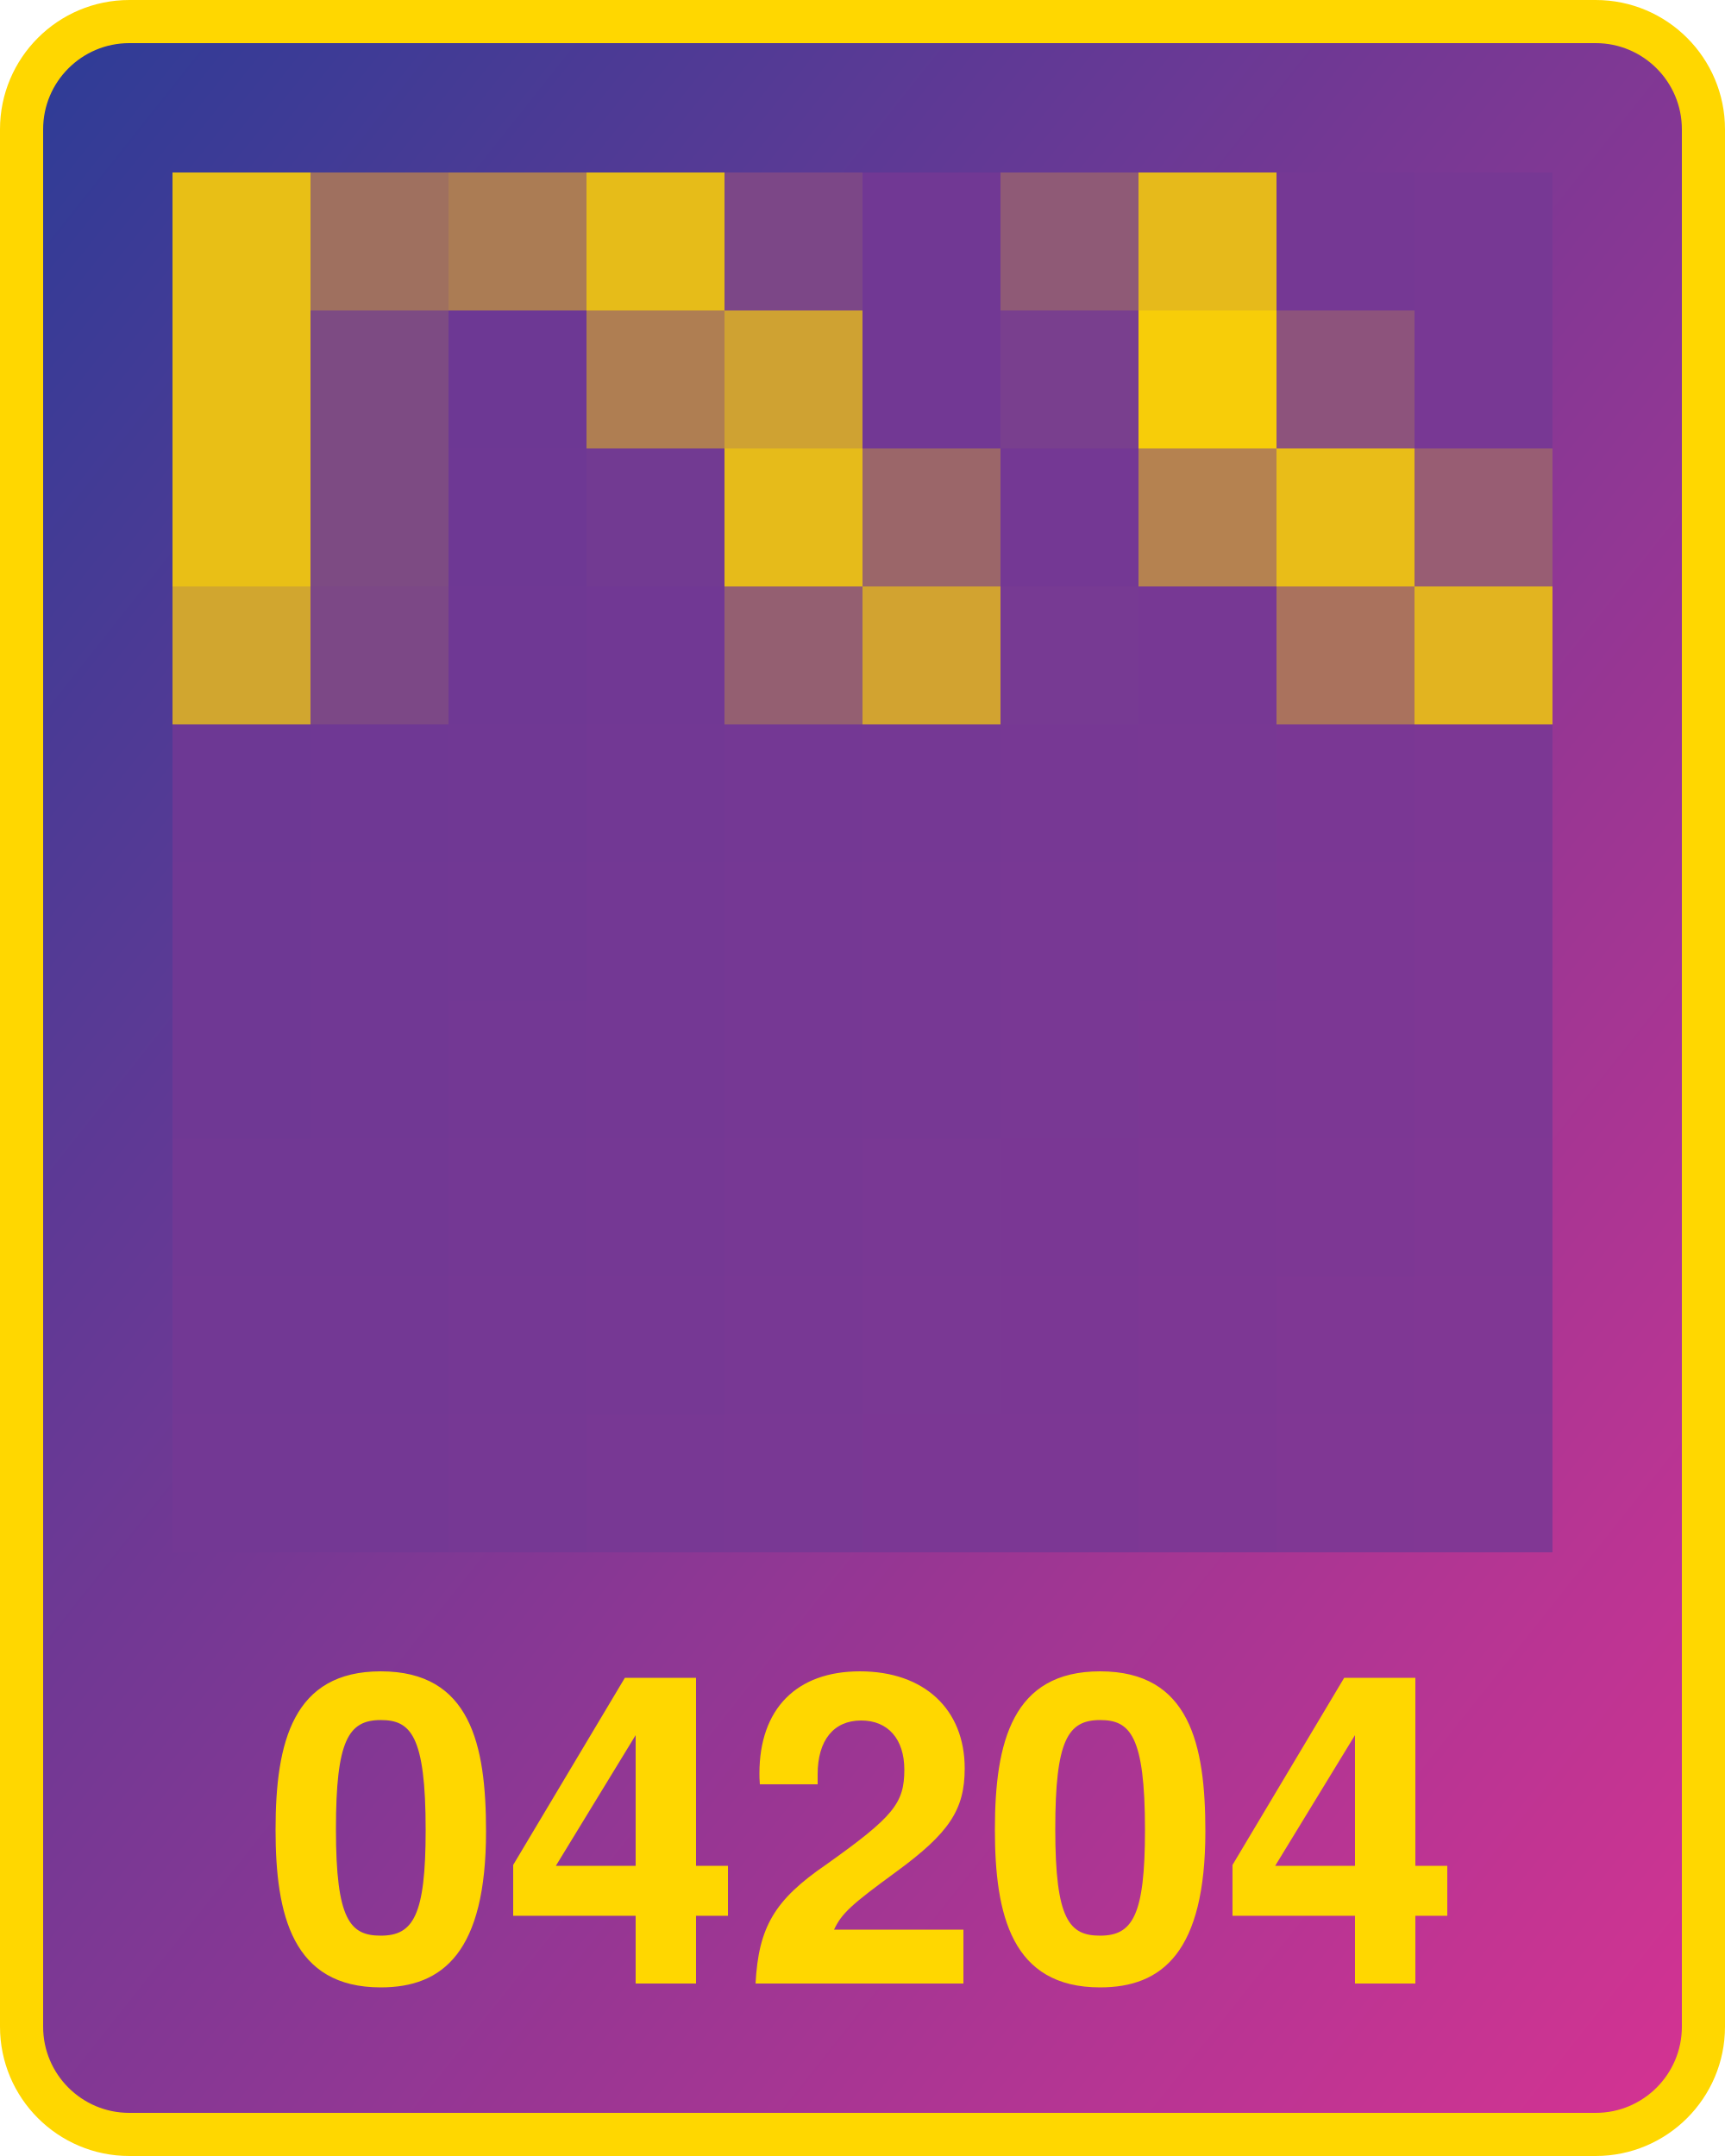
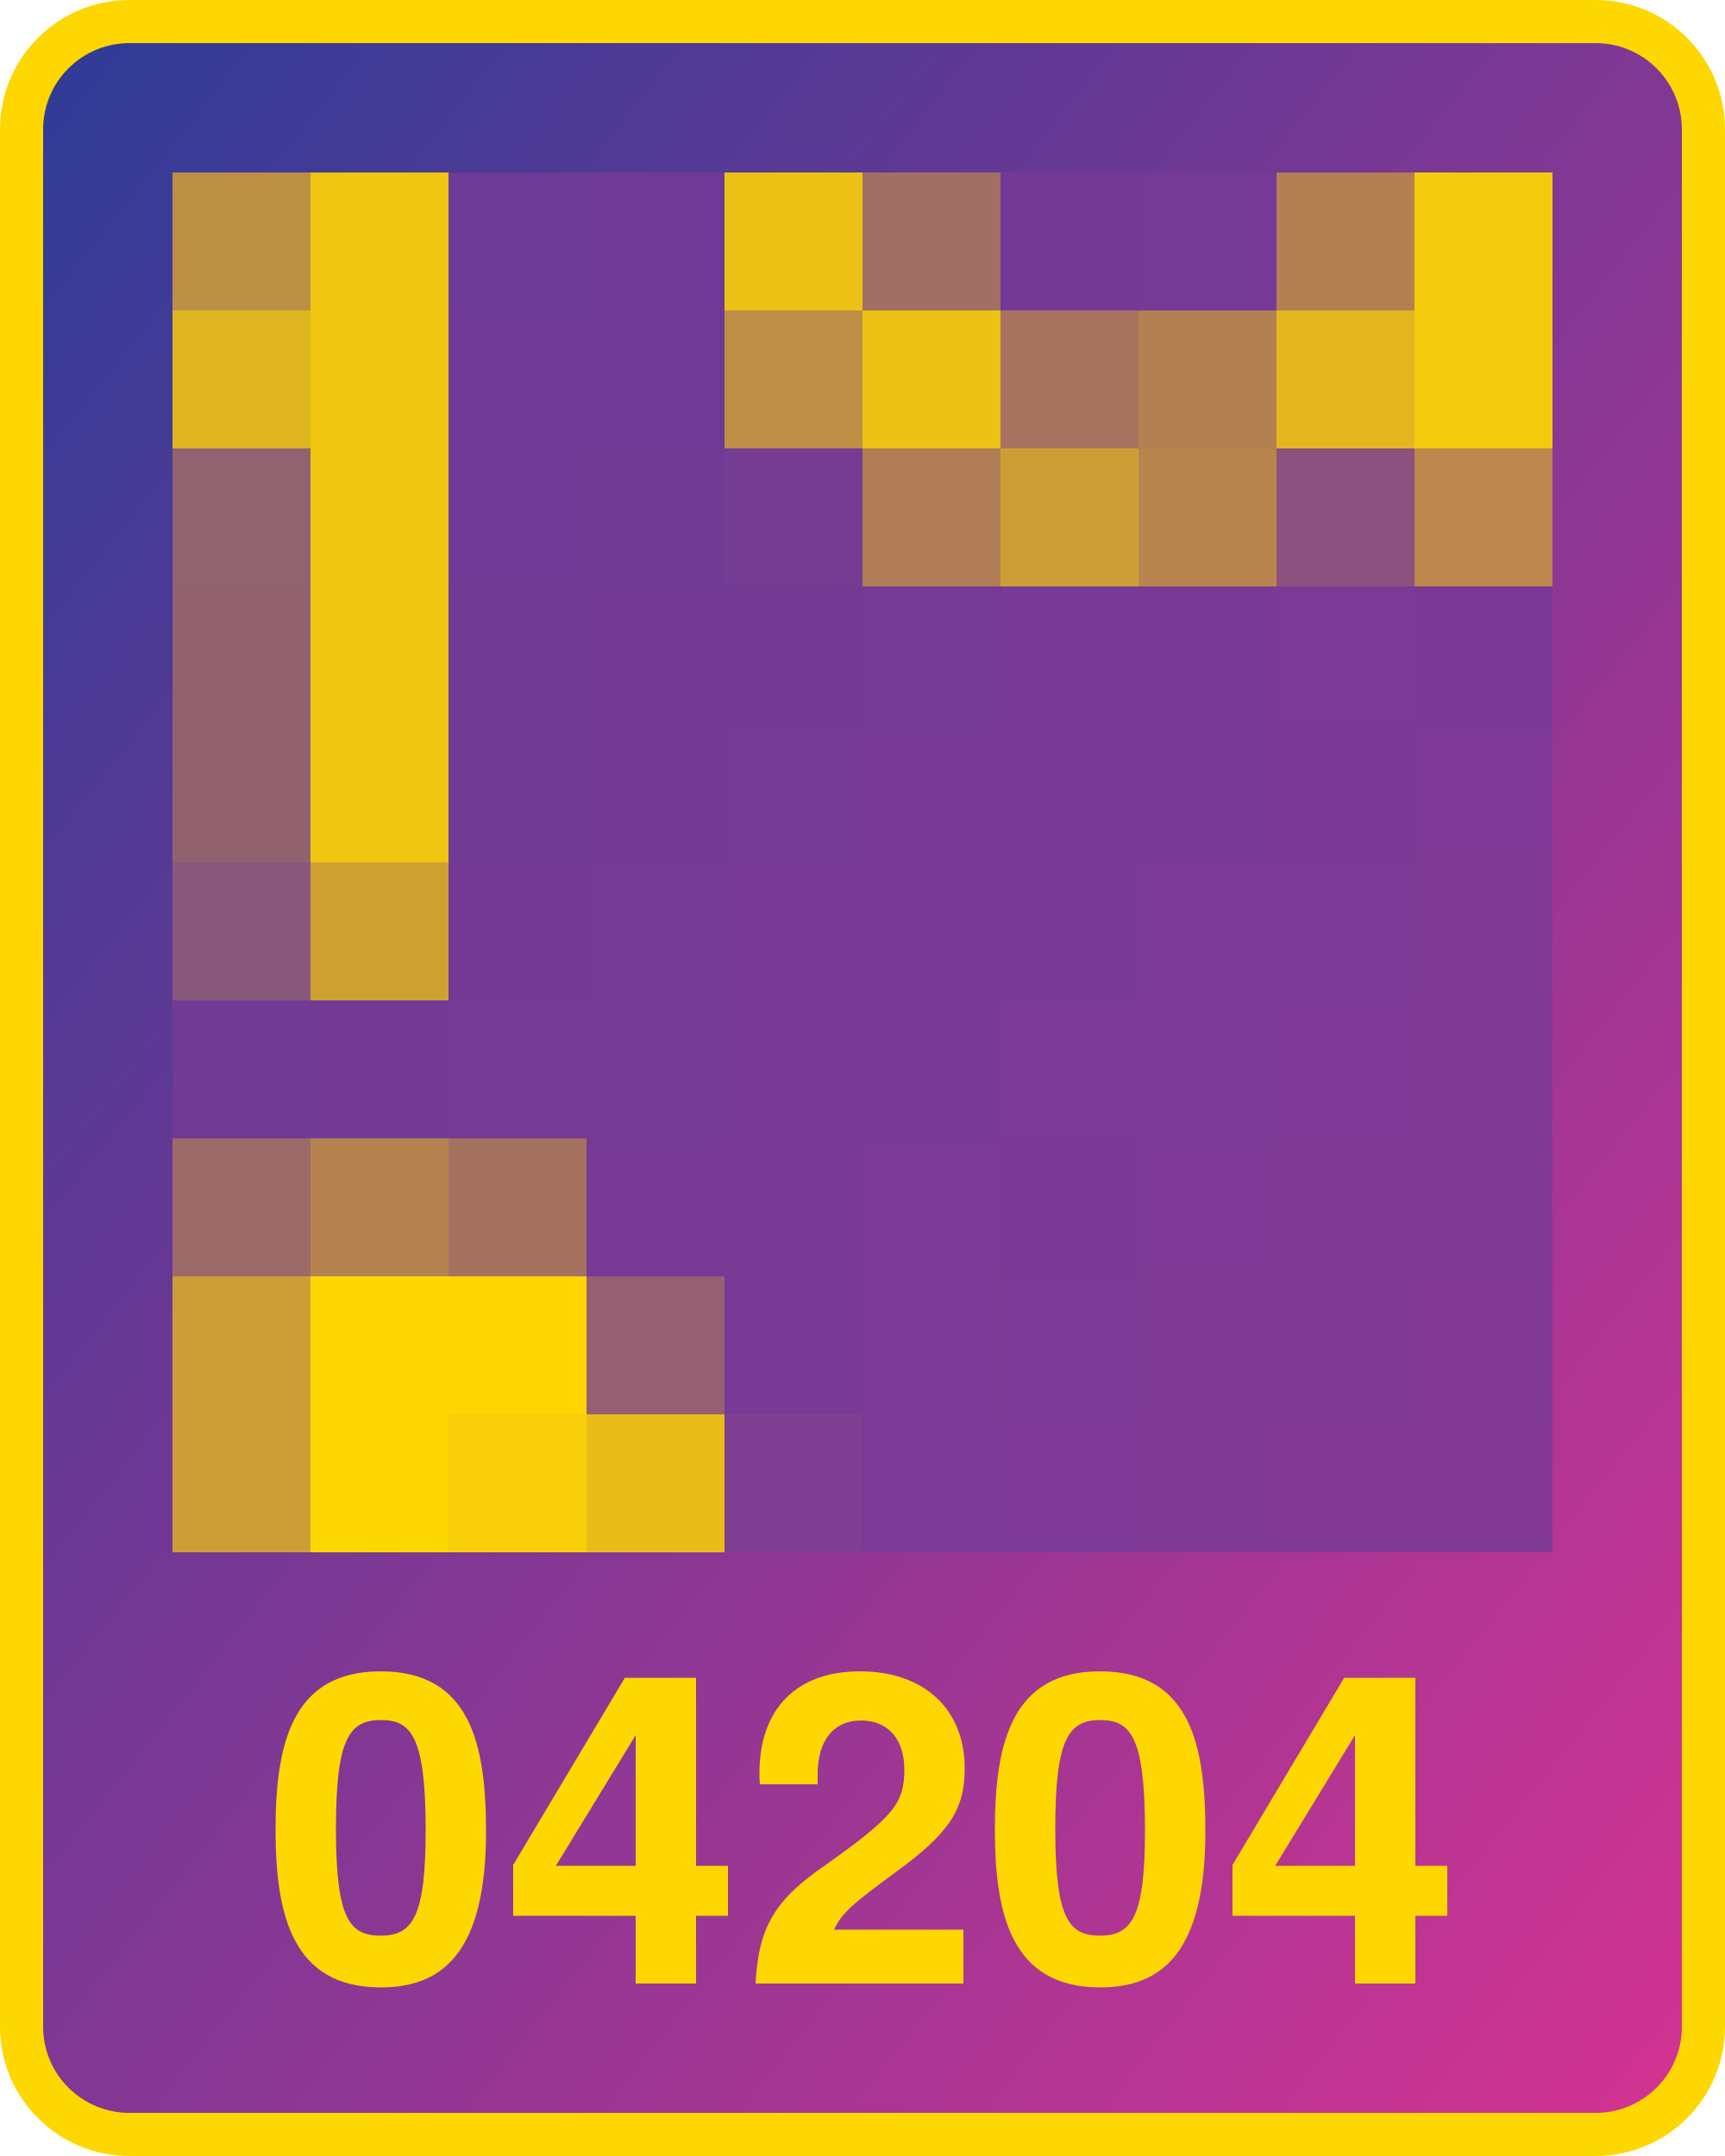
<svg xmlns="http://www.w3.org/2000/svg" width="800" height="1000">
  <defs>
    <linearGradient id="g" x1="0" x2="1" y1="0" y2="1">
      <stop offset="0%" stop-color="#2d3c96" />
      <stop offset="100%" stop-color="#d53392" />
    </linearGradient>
  </defs>
  <rect x="10" y="10" width="780" height="980" fill="url(#g)" rx="50" ry="50" stroke="gold" stroke-width="20" />
  <text x="400" y="920" width="780" text-anchor="middle" style="font:bold 200px 'Helvetica Neue';fill:gold">04204</text>
  <g transform="translate(80 80) scale(64)">
-     <rect x="0" y="0" width="1" height="1" fill="#e8bf16" />
-     <rect x="0" y="1" width="1" height="1" fill="#e9bf16" />
-     <rect x="0" y="2" width="1" height="1" fill="#e9bf16" />
-     <rect x="0" y="3" width="1" height="1" fill="#d1a62f" />
-     <rect x="0" y="4" width="1" height="1" fill="#6d3894" />
-     <rect x="0" y="5" width="1" height="1" fill="#6e3894" />
-     <rect x="0" y="6" width="1" height="1" fill="#6f3894" />
-     <rect x="0" y="7" width="1" height="1" fill="#713894" />
-     <rect x="0" y="8" width="1" height="1" fill="#723894" />
-     <rect x="0" y="9" width="1" height="1" fill="#733894" />
-     <rect x="1" y="0" width="1" height="1" fill="#9f705f" />
-     <rect x="1" y="1" width="1" height="1" fill="#7d4b83" />
-     <rect x="1" y="2" width="1" height="1" fill="#7d4b83" />
-     <rect x="1" y="3" width="1" height="1" fill="#7c4886" />
-     <rect x="1" y="4" width="1" height="1" fill="#6f3894" />
-     <rect x="1" y="5" width="1" height="1" fill="#703894" />
-     <rect x="1" y="6" width="1" height="1" fill="#713894" />
-     <rect x="1" y="7" width="1" height="1" fill="#723894" />
-     <rect x="1" y="8" width="1" height="1" fill="#733894" />
-     <rect x="1" y="9" width="1" height="1" fill="#743894" />
-     <rect x="2" y="0" width="1" height="1" fill="#ab7c54" />
-     <rect x="2" y="1" width="1" height="1" fill="#6d3894" />
-     <rect x="2" y="2" width="1" height="1" fill="#6e3894" />
-     <rect x="2" y="3" width="1" height="1" fill="#6f3894" />
-     <rect x="2" y="4" width="1" height="1" fill="#703894" />
-     <rect x="2" y="5" width="1" height="1" fill="#713894" />
-     <rect x="2" y="6" width="1" height="1" fill="#733894" />
-     <rect x="2" y="7" width="1" height="1" fill="#743894" />
-     <rect x="2" y="8" width="1" height="1" fill="#753894" />
-     <rect x="2" y="9" width="1" height="1" fill="#763894" />
-     <rect x="3" y="0" width="1" height="1" fill="#e6bc19" />
-     <rect x="3" y="1" width="1" height="1" fill="#af7e52" />
-     <rect x="3" y="2" width="1" height="1" fill="#723a92" />
-     <rect x="3" y="3" width="1" height="1" fill="#713894" />
-     <rect x="3" y="4" width="1" height="1" fill="#723894" />
-     <rect x="3" y="5" width="1" height="1" fill="#733894" />
-     <rect x="3" y="6" width="1" height="1" fill="#743894" />
-     <rect x="3" y="7" width="1" height="1" fill="#753894" />
-     <rect x="3" y="8" width="1" height="1" fill="#763894" />
-     <rect x="3" y="9" width="1" height="1" fill="#783894" />
-     <rect x="4" y="0" width="1" height="1" fill="#7c4787" />
-     <rect x="4" y="1" width="1" height="1" fill="#cfa232" />
-     <rect x="4" y="2" width="1" height="1" fill="#e6bb1a" />
-     <rect x="4" y="3" width="1" height="1" fill="#945f71" />
-     <rect x="4" y="4" width="1" height="1" fill="#743894" />
-     <rect x="4" y="5" width="1" height="1" fill="#753894" />
-     <rect x="4" y="6" width="1" height="1" fill="#763894" />
-     <rect x="4" y="7" width="1" height="1" fill="#773894" />
-     <rect x="4" y="8" width="1" height="1" fill="#783894" />
-     <rect x="4" y="9" width="1" height="1" fill="#793894" />
-     <rect x="5" y="0" width="1" height="1" fill="#713894" />
-     <rect x="5" y="1" width="1" height="1" fill="#723894" />
-     <rect x="5" y="2" width="1" height="1" fill="#9b6669" />
-     <rect x="5" y="3" width="1" height="1" fill="#d2a330" />
-     <rect x="5" y="4" width="1" height="1" fill="#753894" />
-     <rect x="5" y="5" width="1" height="1" fill="#763894" />
-     <rect x="5" y="6" width="1" height="1" fill="#773894" />
-     <rect x="5" y="7" width="1" height="1" fill="#793894" />
-     <rect x="5" y="8" width="1" height="1" fill="#7a3894" />
-     <rect x="5" y="9" width="1" height="1" fill="#7b3794" />
-     <rect x="6" y="0" width="1" height="1" fill="#8f5a76" />
-     <rect x="6" y="1" width="1" height="1" fill="#793f8e" />
-     <rect x="6" y="2" width="1" height="1" fill="#743894" />
-     <rect x="6" y="3" width="1" height="1" fill="#773a93" />
-     <rect x="6" y="4" width="1" height="1" fill="#773894" />
-     <rect x="6" y="5" width="1" height="1" fill="#783894" />
-     <rect x="6" y="6" width="1" height="1" fill="#793894" />
-     <rect x="6" y="7" width="1" height="1" fill="#7a3794" />
-     <rect x="6" y="8" width="1" height="1" fill="#7b3794" />
-     <rect x="6" y="9" width="1" height="1" fill="#7c3794" />
-     <rect x="7" y="0" width="1" height="1" fill="#e6ba1b" />
-     <rect x="7" y="1" width="1" height="1" fill="#f7cd09" />
-     <rect x="7" y="2" width="1" height="1" fill="#b58250" />
-     <rect x="7" y="3" width="1" height="1" fill="#773894" />
-     <rect x="7" y="4" width="1" height="1" fill="#783894" />
-     <rect x="7" y="5" width="1" height="1" fill="#793894" />
-     <rect x="7" y="6" width="1" height="1" fill="#7b3794" />
-     <rect x="7" y="7" width="1" height="1" fill="#7c3794" />
-     <rect x="7" y="8" width="1" height="1" fill="#7d3794" />
-     <rect x="7" y="9" width="1" height="1" fill="#7e3794" />
-     <rect x="8" y="0" width="1" height="1" fill="#753894" />
-     <rect x="8" y="1" width="1" height="1" fill="#8d537c" />
-     <rect x="8" y="2" width="1" height="1" fill="#e9bd18" />
-     <rect x="8" y="3" width="1" height="1" fill="#aa725d" />
-     <rect x="8" y="4" width="1" height="1" fill="#7a3794" />
-     <rect x="8" y="5" width="1" height="1" fill="#7b3794" />
-     <rect x="8" y="6" width="1" height="1" fill="#7c3794" />
-     <rect x="8" y="7" width="1" height="1" fill="#7d3794" />
-     <rect x="8" y="8" width="1" height="1" fill="#7f3794" />
-     <rect x="8" y="9" width="1" height="1" fill="#803794" />
-     <rect x="9" y="0" width="1" height="1" fill="#773894" />
-     <rect x="9" y="1" width="1" height="1" fill="#783894" />
-     <rect x="9" y="2" width="1" height="1" fill="#985d73" />
-     <rect x="9" y="3" width="1" height="1" fill="#e2b420" />
-     <rect x="9" y="4" width="1" height="1" fill="#7c3794" />
-     <rect x="9" y="5" width="1" height="1" fill="#7d3794" />
-     <rect x="9" y="6" width="1" height="1" fill="#7e3794" />
-     <rect x="9" y="7" width="1" height="1" fill="#7f3794" />
-     <rect x="9" y="8" width="1" height="1" fill="#803794" />
-     <rect x="9" y="9" width="1" height="1" fill="#813794" />
+     <rect x="0" y="0" width="1" height="1" fill="#bc9043" />
+     <rect x="0" y="1" width="1" height="1" fill="#deb421" />
+     <rect x="0" y="2" width="1" height="1" fill="#91626f" />
+     <rect x="0" y="3" width="1" height="1" fill="#916170" />
+     <rect x="0" y="4" width="1" height="1" fill="#926170" />
+     <rect x="0" y="5" width="1" height="1" fill="#89577a" />
+     <rect x="0" y="6" width="1" height="1" fill="#703a95" />
+     <rect x="0" y="7" width="1" height="1" fill="#9c6969" />
+     <rect x="0" y="8" width="1" height="1" fill="#cc9e36" />
+     <rect x="0" y="9" width="1" height="1" fill="#cd9e36" />
+     <rect x="1" y="0" width="1" height="1" fill="#efc510" />
+     <rect x="1" y="1" width="1" height="1" fill="#efc510" />
+     <rect x="1" y="2" width="1" height="1" fill="#efc510" />
+     <rect x="1" y="3" width="1" height="1" fill="#efc510" />
+     <rect x="1" y="4" width="1" height="1" fill="#efc510" />
+     <rect x="1" y="5" width="1" height="1" fill="#cea133" />
+     <rect x="1" y="6" width="1" height="1" fill="#723a95" />
+     <rect x="1" y="7" width="1" height="1" fill="#b4834f" />
+     <rect x="1" y="8" width="1" height="1" fill="#ffd700" />
+     <rect x="1" y="9" width="1" height="1" fill="#ffd700" />
+     <rect x="2" y="0" width="1" height="1" fill="#6d3a95" />
+     <rect x="2" y="1" width="1" height="1" fill="#6e3a95" />
+     <rect x="2" y="2" width="1" height="1" fill="#6f3a95" />
+     <rect x="2" y="3" width="1" height="1" fill="#703a95" />
+     <rect x="2" y="4" width="1" height="1" fill="#713a95" />
+     <rect x="2" y="5" width="1" height="1" fill="#723a95" />
+     <rect x="2" y="6" width="1" height="1" fill="#743a95" />
+     <rect x="2" y="7" width="1" height="1" fill="#a67260" />
+     <rect x="2" y="8" width="1" height="1" fill="#fed501" />
+     <rect x="2" y="9" width="1" height="1" fill="#f8cf08" />
+     <rect x="3" y="0" width="1" height="1" fill="#6e3a95" />
+     <rect x="3" y="1" width="1" height="1" fill="#6f3a95" />
+     <rect x="3" y="2" width="1" height="1" fill="#713a95" />
+     <rect x="3" y="3" width="1" height="1" fill="#723a95" />
+     <rect x="3" y="4" width="1" height="1" fill="#733a95" />
+     <rect x="3" y="5" width="1" height="1" fill="#743a95" />
+     <rect x="3" y="6" width="1" height="1" fill="#753a95" />
+     <rect x="3" y="7" width="1" height="1" fill="#763a95" />
+     <rect x="3" y="8" width="1" height="1" fill="#975f72" />
+     <rect x="3" y="9" width="1" height="1" fill="#e9bd18" />
+     <rect x="4" y="0" width="1" height="1" fill="#ebc115" />
+     <rect x="4" y="1" width="1" height="1" fill="#bd8e46" />
+     <rect x="4" y="2" width="1" height="1" fill="#743c93" />
+     <rect x="4" y="3" width="1" height="1" fill="#733a95" />
+     <rect x="4" y="4" width="1" height="1" fill="#753a95" />
+     <rect x="4" y="5" width="1" height="1" fill="#763a95" />
+     <rect x="4" y="6" width="1" height="1" fill="#773a95" />
+     <rect x="4" y="7" width="1" height="1" fill="#783a95" />
+     <rect x="4" y="8" width="1" height="1" fill="#793a95" />
+     <rect x="4" y="9" width="1" height="1" fill="#7e3e91" />
+     <rect x="5" y="0" width="1" height="1" fill="#a16f63" />
+     <rect x="5" y="1" width="1" height="1" fill="#ecc214" />
+     <rect x="5" y="2" width="1" height="1" fill="#af7c56" />
+     <rect x="5" y="3" width="1" height="1" fill="#753a95" />
+     <rect x="5" y="4" width="1" height="1" fill="#763a95" />
+     <rect x="5" y="5" width="1" height="1" fill="#773a95" />
+     <rect x="5" y="6" width="1" height="1" fill="#783a95" />
+     <rect x="5" y="7" width="1" height="1" fill="#7a3a95" />
+     <rect x="5" y="8" width="1" height="1" fill="#7b3a95" />
+     <rect x="5" y="9" width="1" height="1" fill="#7c3995" />
+     <rect x="6" y="0" width="1" height="1" fill="#733a95" />
+     <rect x="6" y="1" width="1" height="1" fill="#a7735f" />
+     <rect x="6" y="2" width="1" height="1" fill="#cd9e36" />
+     <rect x="6" y="3" width="1" height="1" fill="#773a95" />
+     <rect x="6" y="4" width="1" height="1" fill="#783a95" />
+     <rect x="6" y="5" width="1" height="1" fill="#793a95" />
+     <rect x="6" y="6" width="1" height="1" fill="#7a3a95" />
+     <rect x="6" y="7" width="1" height="1" fill="#7b3995" />
+     <rect x="6" y="8" width="1" height="1" fill="#7c3995" />
+     <rect x="6" y="9" width="1" height="1" fill="#7d3995" />
+     <rect x="7" y="0" width="1" height="1" fill="#753a95" />
+     <rect x="7" y="1" width="1" height="1" fill="#b38052" />
+     <rect x="7" y="2" width="1" height="1" fill="#b8854e" />
+     <rect x="7" y="3" width="1" height="1" fill="#783a95" />
+     <rect x="7" y="4" width="1" height="1" fill="#793a95" />
+     <rect x="7" y="5" width="1" height="1" fill="#7a3a95" />
+     <rect x="7" y="6" width="1" height="1" fill="#7c3995" />
+     <rect x="7" y="7" width="1" height="1" fill="#7d3995" />
+     <rect x="7" y="8" width="1" height="1" fill="#7e3995" />
+     <rect x="7" y="9" width="1" height="1" fill="#7f3995" />
+     <rect x="8" y="0" width="1" height="1" fill="#b37f53" />
+     <rect x="8" y="1" width="1" height="1" fill="#e3b61f" />
+     <rect x="8" y="2" width="1" height="1" fill="#8c517f" />
+     <rect x="8" y="3" width="1" height="1" fill="#7a3a95" />
+     <rect x="8" y="4" width="1" height="1" fill="#7b3995" />
+     <rect x="8" y="5" width="1" height="1" fill="#7c3995" />
+     <rect x="8" y="6" width="1" height="1" fill="#7d3995" />
+     <rect x="8" y="7" width="1" height="1" fill="#7e3995" />
+     <rect x="8" y="8" width="1" height="1" fill="#803995" />
+     <rect x="8" y="9" width="1" height="1" fill="#813995" />
+     <rect x="9" y="0" width="1" height="1" fill="#f4cb0c" />
+     <rect x="9" y="1" width="1" height="1" fill="#f4cb0c" />
+     <rect x="9" y="2" width="1" height="1" fill="#bb874c" />
+     <rect x="9" y="3" width="1" height="1" fill="#7b3995" />
+     <rect x="9" y="4" width="1" height="1" fill="#7d3995" />
+     <rect x="9" y="5" width="1" height="1" fill="#7e3995" />
+     <rect x="9" y="6" width="1" height="1" fill="#7f3995" />
+     <rect x="9" y="7" width="1" height="1" fill="#803995" />
+     <rect x="9" y="8" width="1" height="1" fill="#813995" />
+     <rect x="9" y="9" width="1" height="1" fill="#823995" />
  </g>
</svg>
